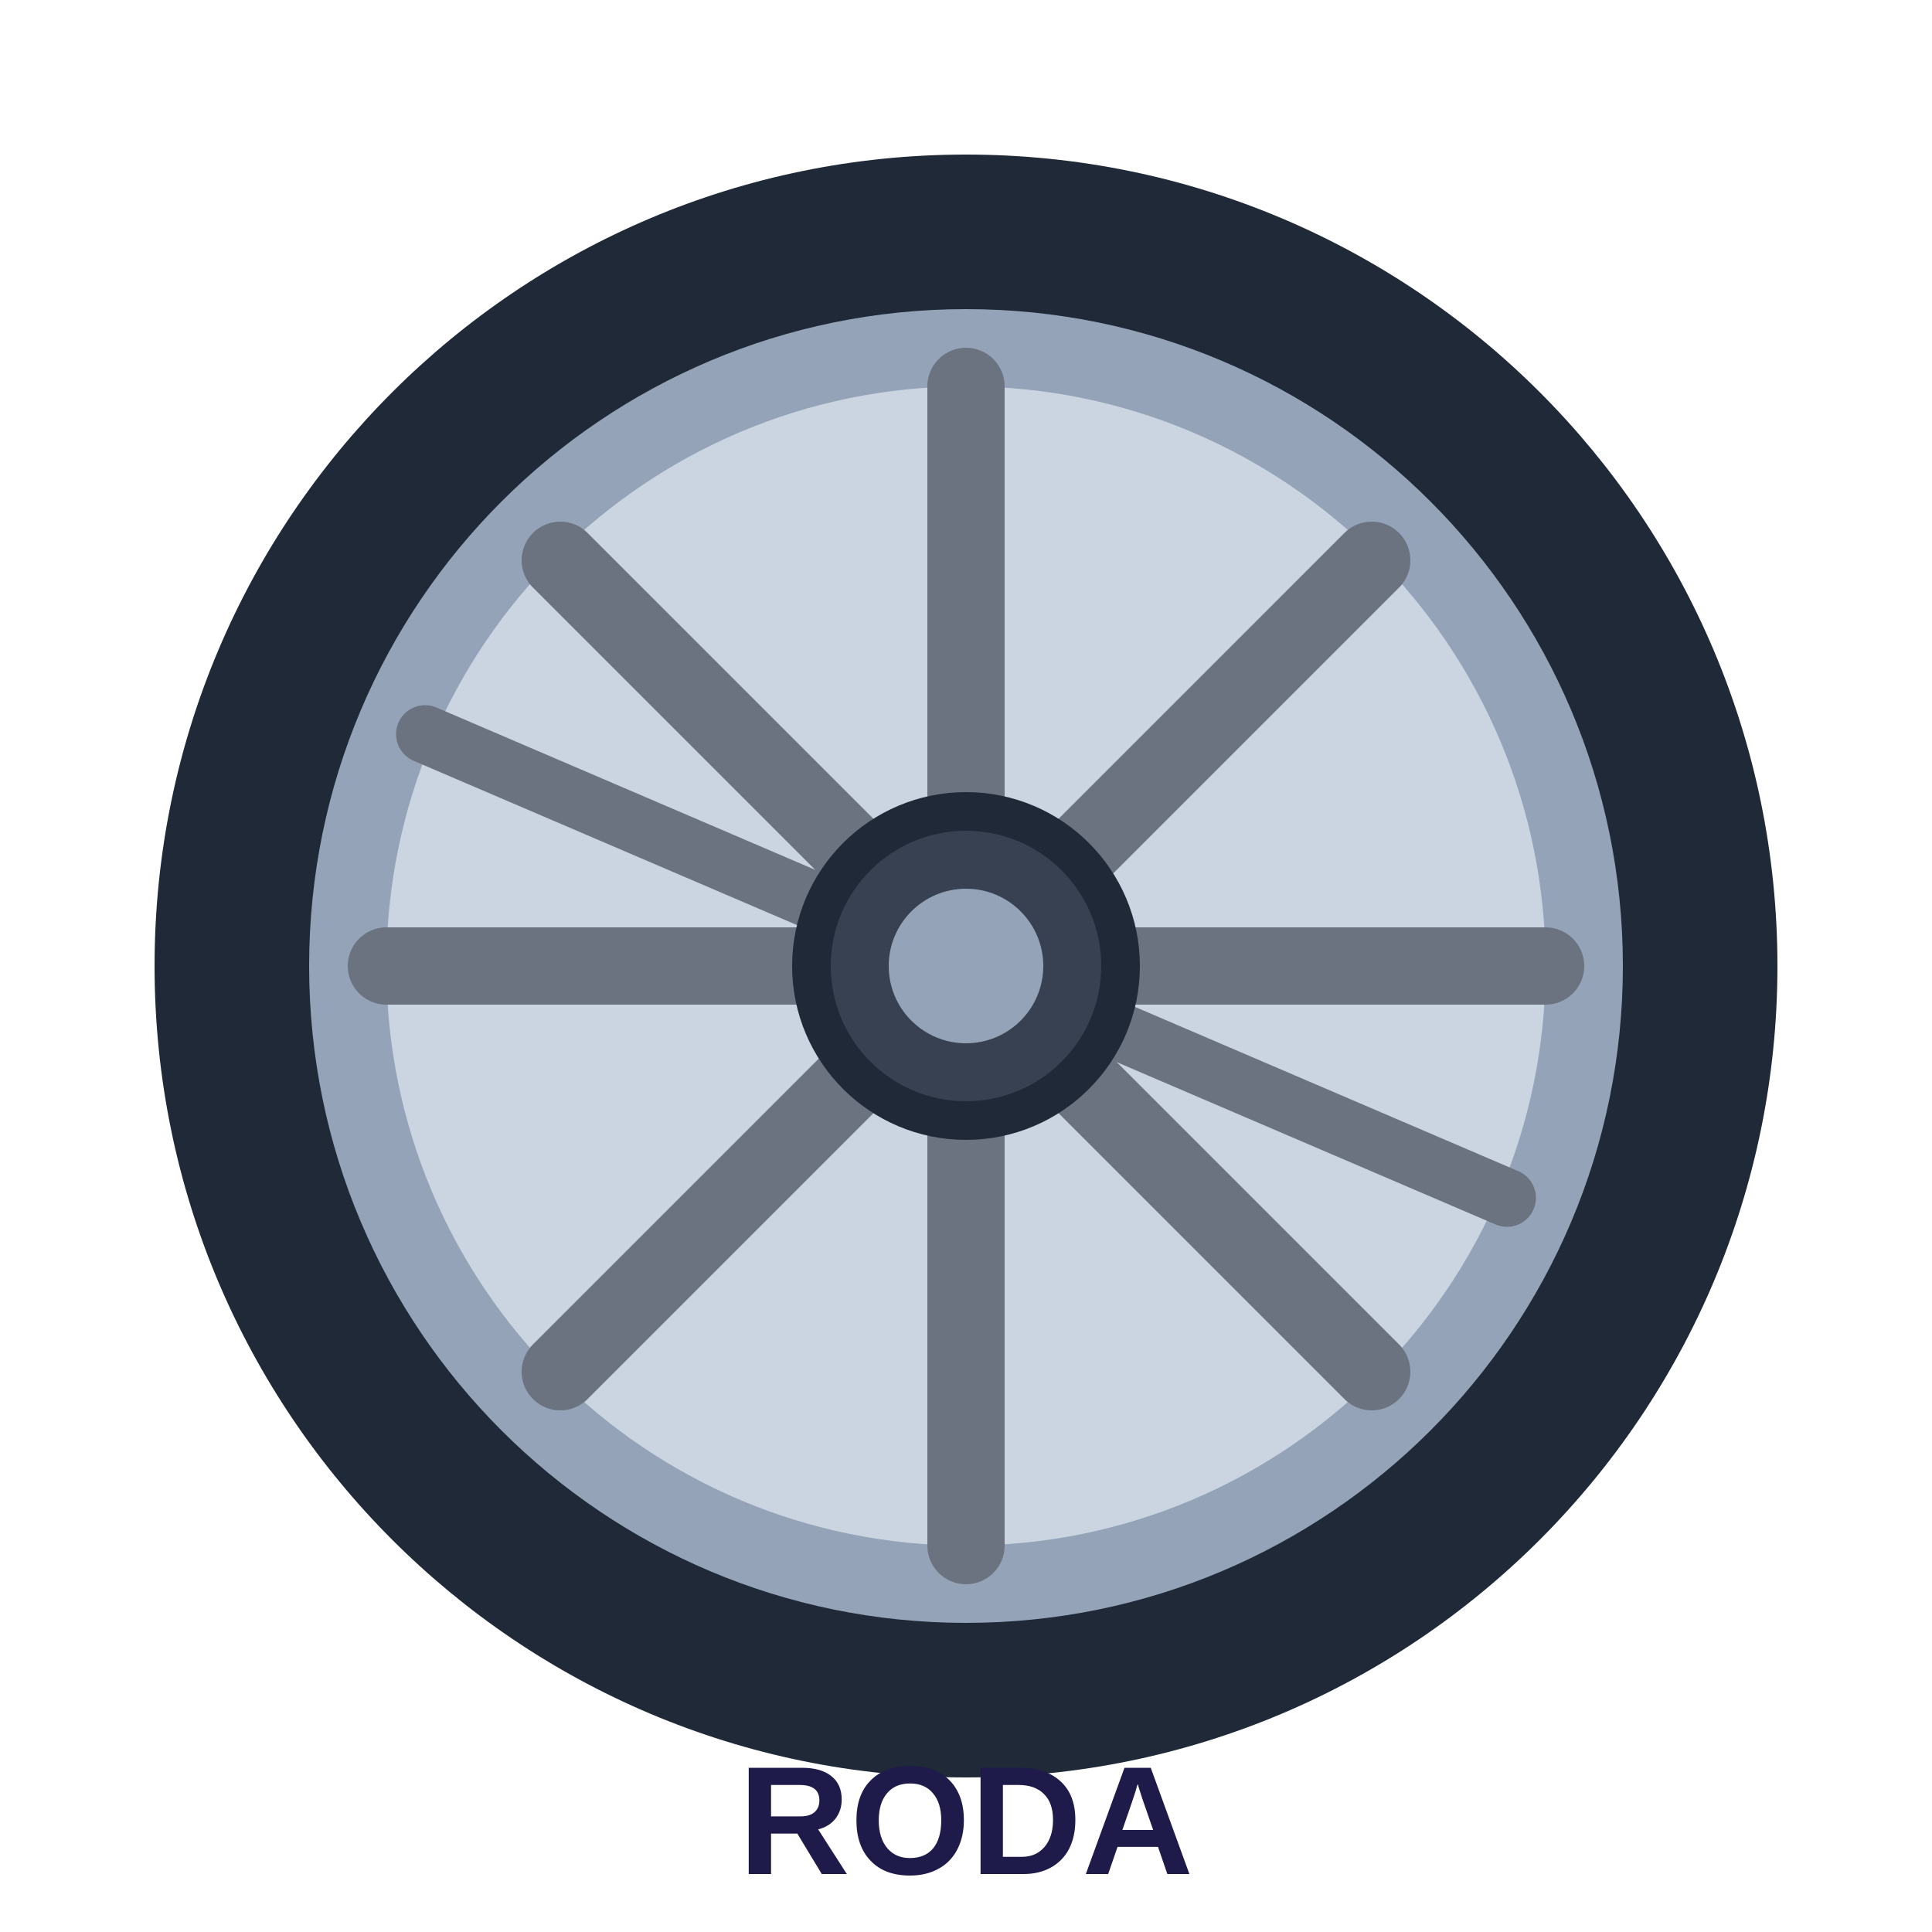
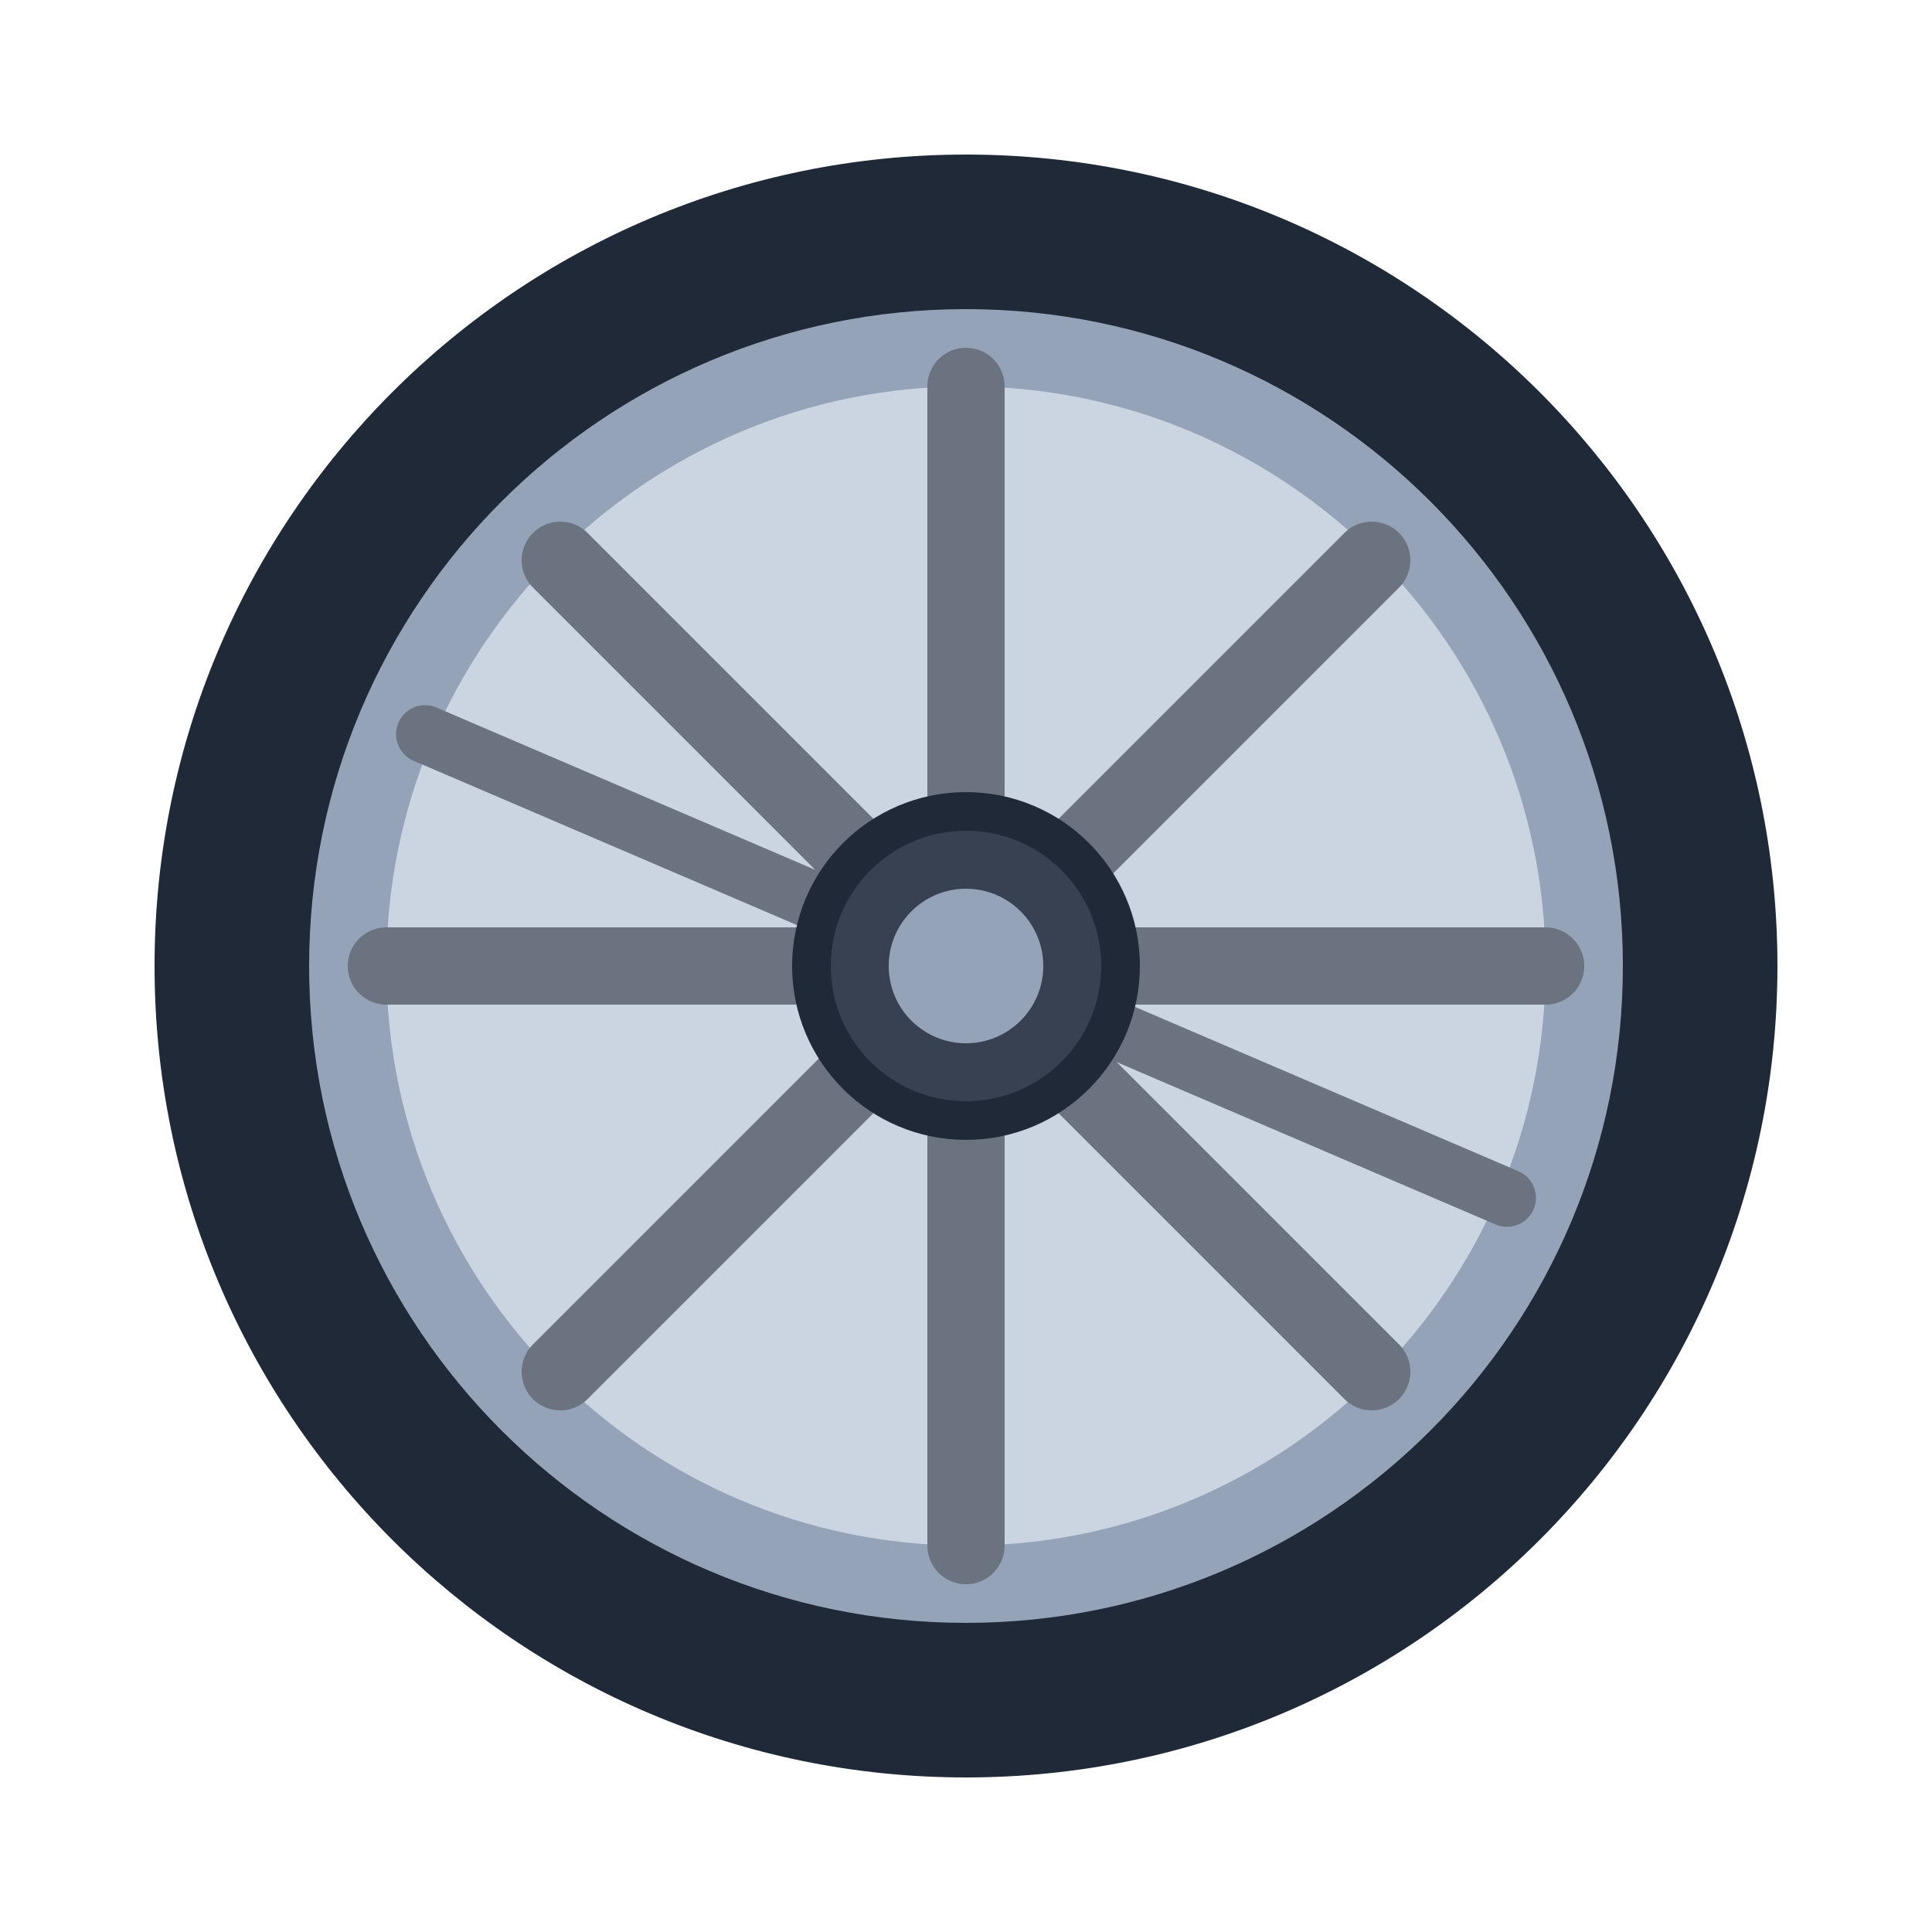
<svg xmlns="http://www.w3.org/2000/svg" viewBox="0 0 100 100">
  <circle cx="50" cy="50" r="42" fill="#1f2937" />
  <circle cx="50" cy="50" r="34" fill="#94a3b8" />
  <circle cx="50" cy="50" r="30" fill="#cbd5e1" />
  <line x1="50" y1="20" x2="50" y2="80" stroke="#6b7280" stroke-width="4" stroke-linecap="round" />
  <line x1="20" y1="50" x2="80" y2="50" stroke="#6b7280" stroke-width="4" stroke-linecap="round" />
  <line x1="29" y1="29" x2="71" y2="71" stroke="#6b7280" stroke-width="4" stroke-linecap="round" />
  <line x1="71" y1="29" x2="29" y2="71" stroke="#6b7280" stroke-width="4" stroke-linecap="round" />
  <line x1="22" y1="38" x2="78" y2="62" stroke="#6b7280" stroke-width="3" stroke-linecap="round" />
  <circle cx="50" cy="50" r="8" fill="#374151" stroke="#1f2937" stroke-width="2" />
  <circle cx="50" cy="50" r="4" fill="#94a3b8" />
-   <text x="50" y="97" font-family="Arial,sans-serif" font-size="8" fill="#1e1b4b" font-weight="700" text-anchor="middle">RODA</text>
</svg>
